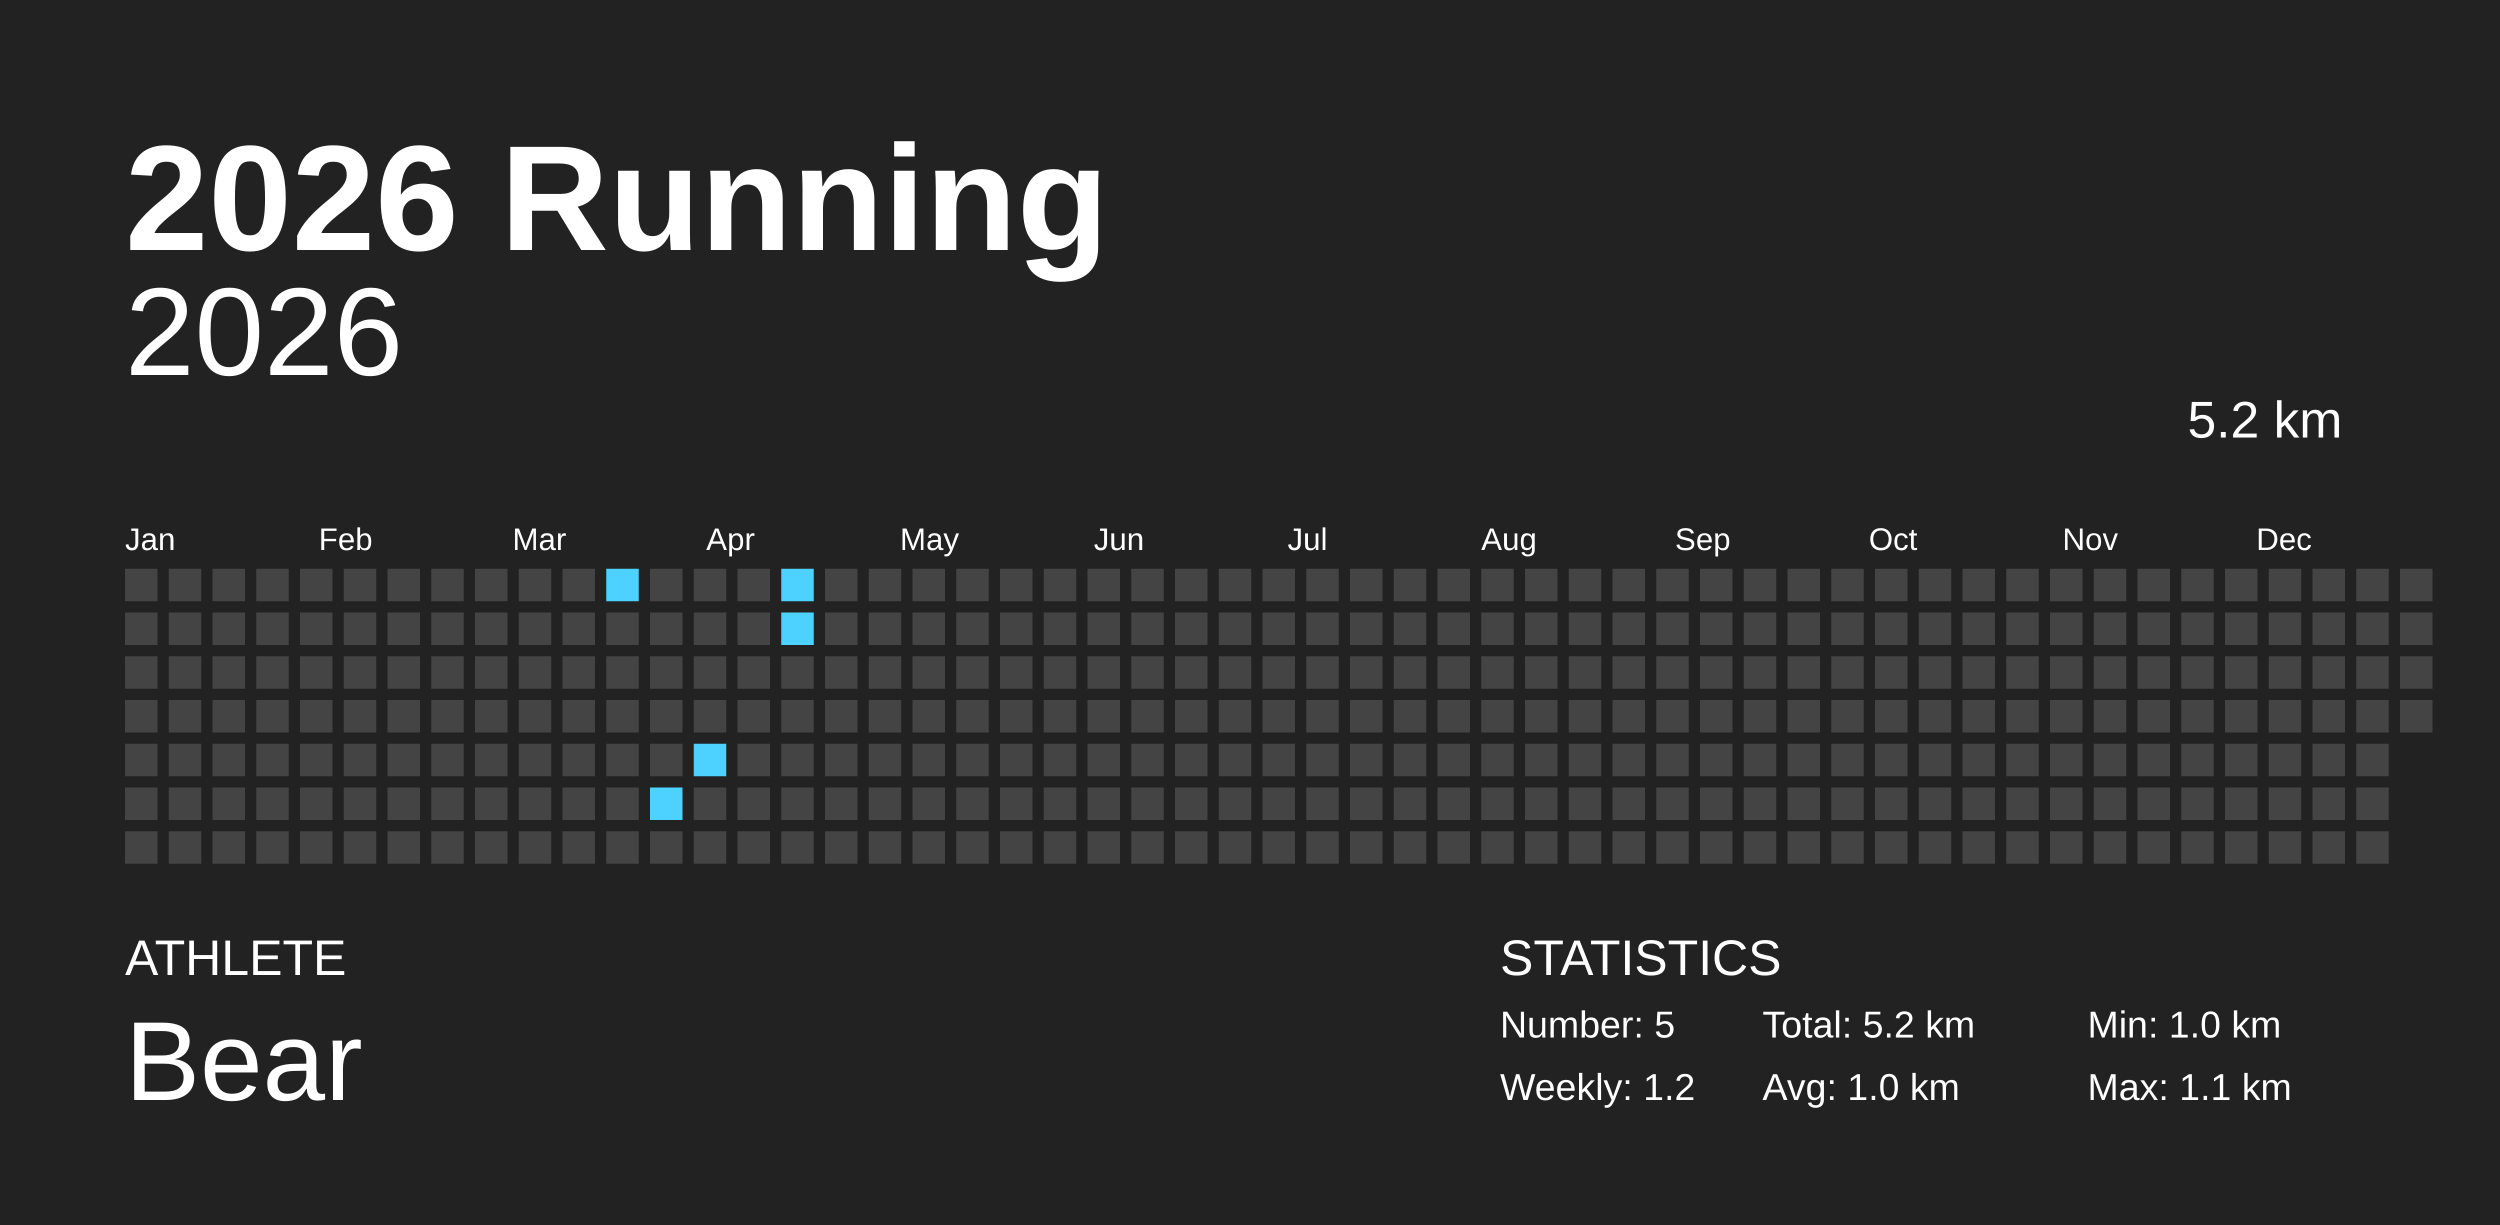
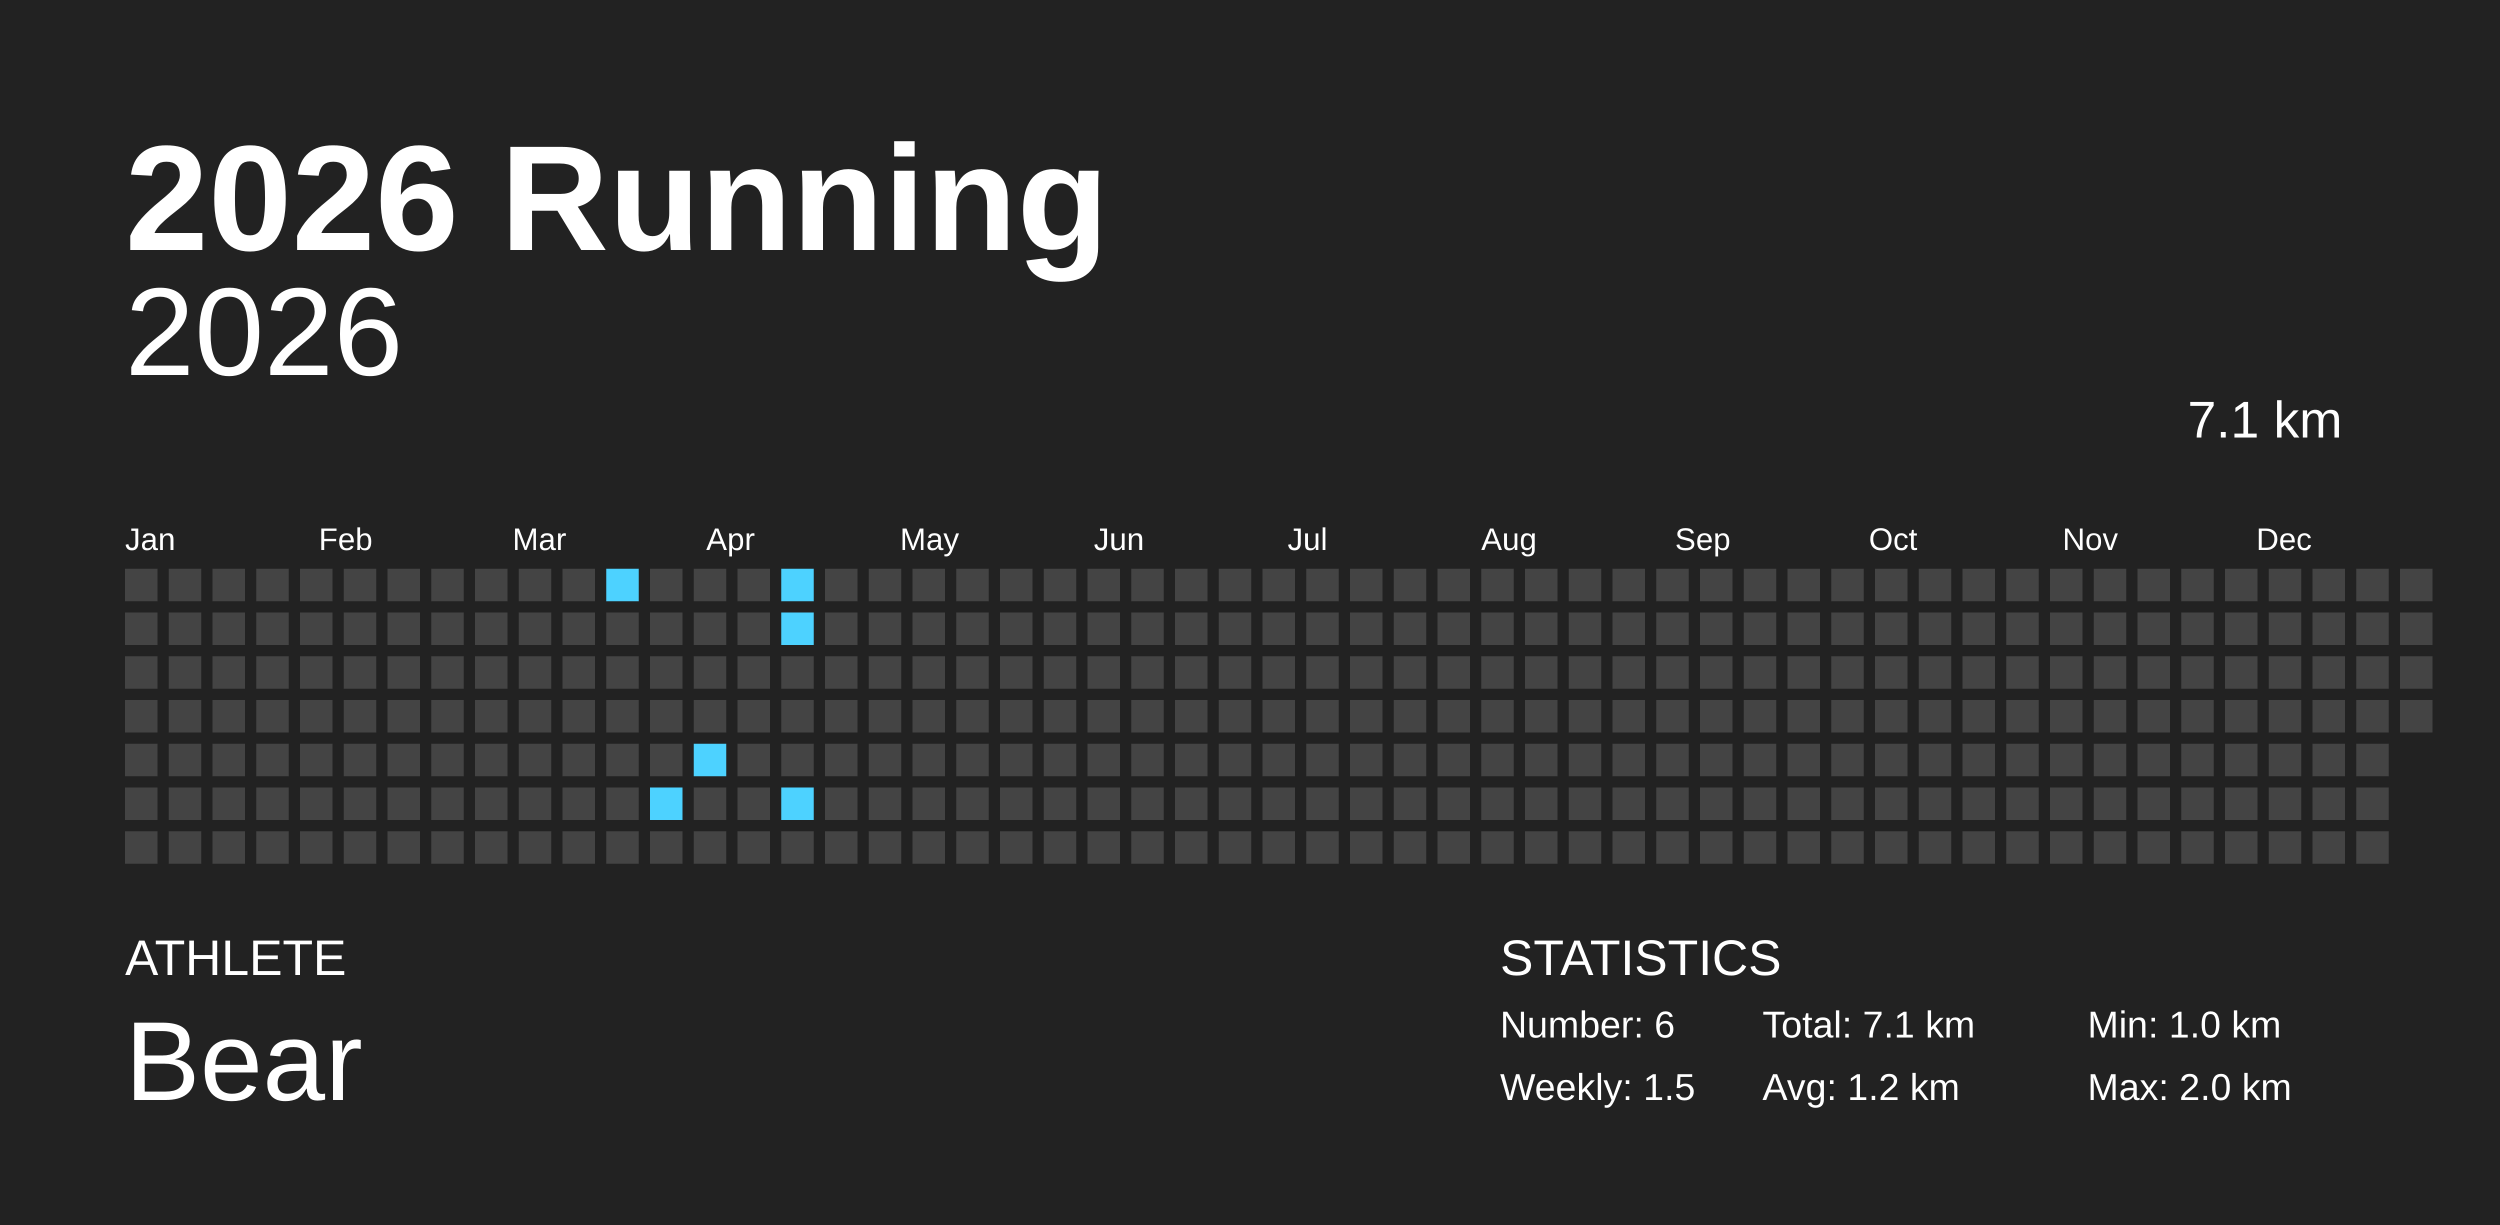
<svg xmlns="http://www.w3.org/2000/svg" baseProfile="full" height="98mm" version="1.1" viewBox="0,0,200,98" width="200mm">
  <defs />
  <rect fill="#222222" height="98" width="200" x="0" y="0" />
  <text fill="#FFFFFF" style="font-size:12px; font-family:Arial; font-weight:bold;" x="10" y="20">2026 Running</text>
  <text fill="#FFFFFF" style="font-size:4px; font-family:Arial" x="10" y="78">ATHLETE</text>
  <text fill="#FFFFFF" style="font-size:9px; font-family:Arial" x="10" y="88">Bear</text>
  <text fill="#FFFFFF" style="font-size:4px; font-family:Arial" x="120" y="78">STATISTICS</text>
-   <text fill="#FFFFFF" style="font-size:3px; font-family:Arial" x="120" y="83">Number: 5</text>
-   <text fill="#FFFFFF" style="font-size:3px; font-family:Arial" x="120" y="88">Weekly: 1.2</text>
-   <text fill="#FFFFFF" style="font-size:3px; font-family:Arial" x="141" y="83">Total: 5.2 km</text>
-   <text fill="#FFFFFF" style="font-size:3px; font-family:Arial" x="141" y="88">Avg: 1.0 km</text>
+   <text fill="#FFFFFF" style="font-size:3px; font-family:Arial" x="120" y="83">Number: 6</text>
+   <text fill="#FFFFFF" style="font-size:3px; font-family:Arial" x="120" y="88">Weekly: 1.5</text>
+   <text fill="#FFFFFF" style="font-size:3px; font-family:Arial" x="141" y="83">Total: 7.1 km</text>
+   <text fill="#FFFFFF" style="font-size:3px; font-family:Arial" x="141" y="88">Avg: 1.2 km</text>
  <text fill="#FFFFFF" style="font-size:3px; font-family:Arial" x="167" y="83">Min: 1.0 km</text>
-   <text fill="#FFFFFF" style="font-size:3px; font-family:Arial" x="167" y="88">Max: 1.1 km</text>
+   <text fill="#FFFFFF" style="font-size:3px; font-family:Arial" x="167" y="88">Max: 2.0 km</text>
  <text alignment-baseline="hanging" fill="#FFFFFF" style="font-size:10.0px; font-family:Arial;" x="10" y="30">2026</text>
-   <text alignment-baseline="hanging" fill="#FFFFFF" style="font-size:4.125px; font-family:Arial;" x="175" y="35">5.2 km</text>
+   <text alignment-baseline="hanging" fill="#FFFFFF" style="font-size:4.125px; font-family:Arial;" x="175" y="35">7.1 km</text>
  <text fill="#FFFFFF" style="font-size:2.5px; font-family:Arial" x="10.0" y="44">Jan</text>
  <text fill="#FFFFFF" style="font-size:2.5px; font-family:Arial" x="25.5" y="44">Feb</text>
  <text fill="#FFFFFF" style="font-size:2.5px; font-family:Arial" x="41.0" y="44">Mar</text>
  <text fill="#FFFFFF" style="font-size:2.5px; font-family:Arial" x="56.5" y="44">Apr</text>
  <text fill="#FFFFFF" style="font-size:2.5px; font-family:Arial" x="72.0" y="44">May</text>
  <text fill="#FFFFFF" style="font-size:2.5px; font-family:Arial" x="87.5" y="44">Jun</text>
  <text fill="#FFFFFF" style="font-size:2.5px; font-family:Arial" x="103.0" y="44">Jul</text>
  <text fill="#FFFFFF" style="font-size:2.5px; font-family:Arial" x="118.5" y="44">Aug</text>
  <text fill="#FFFFFF" style="font-size:2.5px; font-family:Arial" x="134.0" y="44">Sep</text>
  <text fill="#FFFFFF" style="font-size:2.5px; font-family:Arial" x="149.5" y="44">Oct</text>
  <text fill="#FFFFFF" style="font-size:2.5px; font-family:Arial" x="165.0" y="44">Nov</text>
  <text fill="#FFFFFF" style="font-size:2.5px; font-family:Arial" x="180.5" y="44">Dec</text>
  <rect fill="#444444" height="2.6" width="2.6" x="10.0" y="45.5" />
  <rect fill="#444444" height="2.6" width="2.6" x="10.0" y="49.0" />
  <rect fill="#444444" height="2.6" width="2.6" x="10.0" y="52.5" />
  <rect fill="#444444" height="2.6" width="2.6" x="10.0" y="56.0" />
  <rect fill="#444444" height="2.6" width="2.6" x="10.0" y="59.5" />
  <rect fill="#444444" height="2.6" width="2.6" x="10.0" y="63.0" />
  <rect fill="#444444" height="2.6" width="2.6" x="10.0" y="66.5" />
  <rect fill="#444444" height="2.6" width="2.6" x="13.5" y="45.5" />
  <rect fill="#444444" height="2.6" width="2.6" x="13.5" y="49.0" />
  <rect fill="#444444" height="2.6" width="2.6" x="13.5" y="52.5" />
  <rect fill="#444444" height="2.6" width="2.6" x="13.5" y="56.0" />
  <rect fill="#444444" height="2.6" width="2.6" x="13.5" y="59.5" />
  <rect fill="#444444" height="2.6" width="2.6" x="13.5" y="63.0" />
  <rect fill="#444444" height="2.6" width="2.6" x="13.5" y="66.5" />
  <rect fill="#444444" height="2.6" width="2.6" x="17.0" y="45.5" />
  <rect fill="#444444" height="2.6" width="2.6" x="17.0" y="49.0" />
  <rect fill="#444444" height="2.6" width="2.6" x="17.0" y="52.5" />
  <rect fill="#444444" height="2.6" width="2.6" x="17.0" y="56.0" />
  <rect fill="#444444" height="2.6" width="2.6" x="17.0" y="59.5" />
  <rect fill="#444444" height="2.6" width="2.6" x="17.0" y="63.0" />
  <rect fill="#444444" height="2.6" width="2.6" x="17.0" y="66.5" />
  <rect fill="#444444" height="2.6" width="2.6" x="20.5" y="45.5" />
  <rect fill="#444444" height="2.6" width="2.6" x="20.5" y="49.0" />
  <rect fill="#444444" height="2.6" width="2.6" x="20.5" y="52.5" />
  <rect fill="#444444" height="2.6" width="2.6" x="20.5" y="56.0" />
  <rect fill="#444444" height="2.6" width="2.6" x="20.5" y="59.5" />
  <rect fill="#444444" height="2.6" width="2.6" x="20.5" y="63.0" />
  <rect fill="#444444" height="2.6" width="2.6" x="20.5" y="66.5" />
  <rect fill="#444444" height="2.6" width="2.6" x="24.0" y="45.5" />
  <rect fill="#444444" height="2.6" width="2.6" x="24.0" y="49.0" />
  <rect fill="#444444" height="2.6" width="2.6" x="24.0" y="52.5" />
  <rect fill="#444444" height="2.6" width="2.6" x="24.0" y="56.0" />
  <rect fill="#444444" height="2.6" width="2.6" x="24.0" y="59.5" />
  <rect fill="#444444" height="2.6" width="2.6" x="24.0" y="63.0" />
  <rect fill="#444444" height="2.6" width="2.6" x="24.0" y="66.5" />
  <rect fill="#444444" height="2.6" width="2.6" x="27.5" y="45.5" />
  <rect fill="#444444" height="2.6" width="2.6" x="27.5" y="49.0" />
  <rect fill="#444444" height="2.6" width="2.6" x="27.5" y="52.5" />
  <rect fill="#444444" height="2.6" width="2.6" x="27.5" y="56.0" />
  <rect fill="#444444" height="2.6" width="2.6" x="27.5" y="59.5" />
  <rect fill="#444444" height="2.6" width="2.6" x="27.5" y="63.0" />
  <rect fill="#444444" height="2.6" width="2.6" x="27.5" y="66.5" />
  <rect fill="#444444" height="2.6" width="2.6" x="31.0" y="45.5" />
  <rect fill="#444444" height="2.6" width="2.6" x="31.0" y="49.0" />
  <rect fill="#444444" height="2.6" width="2.6" x="31.0" y="52.5" />
  <rect fill="#444444" height="2.6" width="2.6" x="31.0" y="56.0" />
  <rect fill="#444444" height="2.6" width="2.6" x="31.0" y="59.5" />
  <rect fill="#444444" height="2.6" width="2.6" x="31.0" y="63.0" />
  <rect fill="#444444" height="2.6" width="2.6" x="31.0" y="66.5" />
  <rect fill="#444444" height="2.6" width="2.6" x="34.5" y="45.5" />
  <rect fill="#444444" height="2.6" width="2.6" x="34.5" y="49.0" />
  <rect fill="#444444" height="2.6" width="2.6" x="34.5" y="52.5" />
  <rect fill="#444444" height="2.6" width="2.6" x="34.5" y="56.0" />
  <rect fill="#444444" height="2.6" width="2.6" x="34.5" y="59.5" />
  <rect fill="#444444" height="2.6" width="2.6" x="34.5" y="63.0" />
  <rect fill="#444444" height="2.6" width="2.6" x="34.5" y="66.5" />
  <rect fill="#444444" height="2.6" width="2.6" x="38.0" y="45.5" />
  <rect fill="#444444" height="2.6" width="2.6" x="38.0" y="49.0" />
  <rect fill="#444444" height="2.6" width="2.6" x="38.0" y="52.5" />
  <rect fill="#444444" height="2.6" width="2.6" x="38.0" y="56.0" />
  <rect fill="#444444" height="2.6" width="2.6" x="38.0" y="59.5" />
  <rect fill="#444444" height="2.6" width="2.6" x="38.0" y="63.0" />
  <rect fill="#444444" height="2.6" width="2.6" x="38.0" y="66.5" />
  <rect fill="#444444" height="2.6" width="2.6" x="41.5" y="45.5" />
  <rect fill="#444444" height="2.6" width="2.6" x="41.5" y="49.0" />
  <rect fill="#444444" height="2.6" width="2.6" x="41.5" y="52.5" />
  <rect fill="#444444" height="2.6" width="2.6" x="41.5" y="56.0" />
  <rect fill="#444444" height="2.6" width="2.6" x="41.5" y="59.5" />
  <rect fill="#444444" height="2.6" width="2.6" x="41.5" y="63.0" />
  <rect fill="#444444" height="2.6" width="2.6" x="41.5" y="66.5" />
  <rect fill="#444444" height="2.6" width="2.6" x="45.0" y="45.5" />
  <rect fill="#444444" height="2.6" width="2.6" x="45.0" y="49.0" />
  <rect fill="#444444" height="2.6" width="2.6" x="45.0" y="52.5" />
  <rect fill="#444444" height="2.6" width="2.6" x="45.0" y="56.0" />
  <rect fill="#444444" height="2.6" width="2.6" x="45.0" y="59.5" />
  <rect fill="#444444" height="2.6" width="2.6" x="45.0" y="63.0" />
  <rect fill="#444444" height="2.6" width="2.6" x="45.0" y="66.5" />
  <rect fill="#4dd2ff" height="2.6" width="2.6" x="48.5" y="45.5" />
  <rect fill="#444444" height="2.6" width="2.6" x="48.5" y="49.0" />
  <rect fill="#444444" height="2.6" width="2.6" x="48.5" y="52.5" />
  <rect fill="#444444" height="2.6" width="2.6" x="48.5" y="56.0" />
  <rect fill="#444444" height="2.6" width="2.6" x="48.5" y="59.5" />
  <rect fill="#444444" height="2.6" width="2.6" x="48.5" y="63.0" />
  <rect fill="#444444" height="2.6" width="2.6" x="48.5" y="66.5" />
  <rect fill="#444444" height="2.6" width="2.6" x="52.0" y="45.5" />
  <rect fill="#444444" height="2.6" width="2.6" x="52.0" y="49.0" />
  <rect fill="#444444" height="2.6" width="2.6" x="52.0" y="52.5" />
  <rect fill="#444444" height="2.6" width="2.6" x="52.0" y="56.0" />
  <rect fill="#444444" height="2.6" width="2.6" x="52.0" y="59.5" />
  <rect fill="#4dd2ff" height="2.6" width="2.6" x="52.0" y="63.0" />
  <rect fill="#444444" height="2.6" width="2.6" x="52.0" y="66.5" />
  <rect fill="#444444" height="2.6" width="2.6" x="55.5" y="45.5" />
  <rect fill="#444444" height="2.6" width="2.6" x="55.5" y="49.0" />
  <rect fill="#444444" height="2.6" width="2.6" x="55.5" y="52.5" />
  <rect fill="#444444" height="2.6" width="2.6" x="55.5" y="56.0" />
  <rect fill="#4dd2ff" height="2.6" width="2.6" x="55.5" y="59.5" />
  <rect fill="#444444" height="2.6" width="2.6" x="55.5" y="63.0" />
  <rect fill="#444444" height="2.6" width="2.6" x="55.5" y="66.5" />
  <rect fill="#444444" height="2.6" width="2.6" x="59.0" y="45.5" />
  <rect fill="#444444" height="2.6" width="2.6" x="59.0" y="49.0" />
  <rect fill="#444444" height="2.6" width="2.6" x="59.0" y="52.5" />
  <rect fill="#444444" height="2.6" width="2.6" x="59.0" y="56.0" />
  <rect fill="#444444" height="2.6" width="2.6" x="59.0" y="59.5" />
  <rect fill="#444444" height="2.6" width="2.6" x="59.0" y="63.0" />
  <rect fill="#444444" height="2.6" width="2.6" x="59.0" y="66.5" />
  <rect fill="#4dd2ff" height="2.6" width="2.6" x="62.5" y="45.5" />
  <rect fill="#4dd2ff" height="2.6" width="2.6" x="62.5" y="49.0" />
  <rect fill="#444444" height="2.6" width="2.6" x="62.5" y="52.5" />
  <rect fill="#444444" height="2.6" width="2.6" x="62.5" y="56.0" />
  <rect fill="#444444" height="2.6" width="2.6" x="62.5" y="59.5" />
-   <rect fill="#444444" height="2.6" width="2.6" x="62.5" y="63.0" />
+   <rect fill="#4dd2ff" height="2.6" width="2.6" x="62.5" y="63.0" />
  <rect fill="#444444" height="2.6" width="2.6" x="62.5" y="66.5" />
  <rect fill="#444444" height="2.6" width="2.6" x="66.0" y="45.5" />
  <rect fill="#444444" height="2.6" width="2.6" x="66.0" y="49.0" />
  <rect fill="#444444" height="2.6" width="2.6" x="66.0" y="52.5" />
  <rect fill="#444444" height="2.6" width="2.6" x="66.0" y="56.0" />
  <rect fill="#444444" height="2.6" width="2.6" x="66.0" y="59.5" />
  <rect fill="#444444" height="2.6" width="2.6" x="66.0" y="63.0" />
  <rect fill="#444444" height="2.6" width="2.6" x="66.0" y="66.5" />
  <rect fill="#444444" height="2.6" width="2.6" x="69.5" y="45.5" />
  <rect fill="#444444" height="2.6" width="2.6" x="69.5" y="49.0" />
  <rect fill="#444444" height="2.6" width="2.6" x="69.5" y="52.5" />
  <rect fill="#444444" height="2.6" width="2.6" x="69.5" y="56.0" />
  <rect fill="#444444" height="2.6" width="2.6" x="69.5" y="59.5" />
  <rect fill="#444444" height="2.6" width="2.6" x="69.5" y="63.0" />
  <rect fill="#444444" height="2.6" width="2.6" x="69.5" y="66.5" />
  <rect fill="#444444" height="2.6" width="2.6" x="73.0" y="45.5" />
  <rect fill="#444444" height="2.6" width="2.6" x="73.0" y="49.0" />
  <rect fill="#444444" height="2.6" width="2.6" x="73.0" y="52.5" />
  <rect fill="#444444" height="2.6" width="2.6" x="73.0" y="56.0" />
  <rect fill="#444444" height="2.6" width="2.6" x="73.0" y="59.5" />
  <rect fill="#444444" height="2.6" width="2.6" x="73.0" y="63.0" />
  <rect fill="#444444" height="2.6" width="2.6" x="73.0" y="66.5" />
  <rect fill="#444444" height="2.6" width="2.6" x="76.5" y="45.5" />
  <rect fill="#444444" height="2.6" width="2.6" x="76.5" y="49.0" />
  <rect fill="#444444" height="2.6" width="2.6" x="76.5" y="52.5" />
  <rect fill="#444444" height="2.6" width="2.6" x="76.5" y="56.0" />
  <rect fill="#444444" height="2.6" width="2.6" x="76.5" y="59.5" />
  <rect fill="#444444" height="2.6" width="2.6" x="76.5" y="63.0" />
  <rect fill="#444444" height="2.6" width="2.6" x="76.5" y="66.5" />
  <rect fill="#444444" height="2.6" width="2.6" x="80.0" y="45.5" />
  <rect fill="#444444" height="2.6" width="2.6" x="80.0" y="49.0" />
  <rect fill="#444444" height="2.6" width="2.6" x="80.0" y="52.5" />
  <rect fill="#444444" height="2.6" width="2.6" x="80.0" y="56.0" />
  <rect fill="#444444" height="2.6" width="2.6" x="80.0" y="59.5" />
  <rect fill="#444444" height="2.6" width="2.6" x="80.0" y="63.0" />
  <rect fill="#444444" height="2.6" width="2.6" x="80.0" y="66.5" />
  <rect fill="#444444" height="2.6" width="2.6" x="83.5" y="45.5" />
  <rect fill="#444444" height="2.6" width="2.6" x="83.5" y="49.0" />
  <rect fill="#444444" height="2.6" width="2.6" x="83.5" y="52.5" />
  <rect fill="#444444" height="2.6" width="2.6" x="83.5" y="56.0" />
  <rect fill="#444444" height="2.6" width="2.6" x="83.5" y="59.5" />
  <rect fill="#444444" height="2.6" width="2.6" x="83.5" y="63.0" />
  <rect fill="#444444" height="2.6" width="2.6" x="83.5" y="66.5" />
  <rect fill="#444444" height="2.6" width="2.6" x="87.0" y="45.5" />
  <rect fill="#444444" height="2.6" width="2.6" x="87.0" y="49.0" />
  <rect fill="#444444" height="2.6" width="2.6" x="87.0" y="52.5" />
  <rect fill="#444444" height="2.6" width="2.6" x="87.0" y="56.0" />
  <rect fill="#444444" height="2.6" width="2.6" x="87.0" y="59.5" />
  <rect fill="#444444" height="2.6" width="2.6" x="87.0" y="63.0" />
  <rect fill="#444444" height="2.6" width="2.6" x="87.0" y="66.5" />
  <rect fill="#444444" height="2.6" width="2.6" x="90.5" y="45.5" />
  <rect fill="#444444" height="2.6" width="2.6" x="90.5" y="49.0" />
  <rect fill="#444444" height="2.6" width="2.6" x="90.5" y="52.5" />
  <rect fill="#444444" height="2.6" width="2.6" x="90.5" y="56.0" />
  <rect fill="#444444" height="2.6" width="2.6" x="90.5" y="59.5" />
  <rect fill="#444444" height="2.6" width="2.6" x="90.5" y="63.0" />
  <rect fill="#444444" height="2.6" width="2.6" x="90.5" y="66.5" />
  <rect fill="#444444" height="2.6" width="2.6" x="94.0" y="45.5" />
  <rect fill="#444444" height="2.6" width="2.6" x="94.0" y="49.0" />
  <rect fill="#444444" height="2.6" width="2.6" x="94.0" y="52.5" />
  <rect fill="#444444" height="2.6" width="2.6" x="94.0" y="56.0" />
  <rect fill="#444444" height="2.6" width="2.6" x="94.0" y="59.5" />
  <rect fill="#444444" height="2.6" width="2.6" x="94.0" y="63.0" />
  <rect fill="#444444" height="2.6" width="2.6" x="94.0" y="66.5" />
  <rect fill="#444444" height="2.6" width="2.6" x="97.5" y="45.5" />
  <rect fill="#444444" height="2.6" width="2.6" x="97.5" y="49.0" />
  <rect fill="#444444" height="2.6" width="2.6" x="97.5" y="52.5" />
  <rect fill="#444444" height="2.6" width="2.6" x="97.5" y="56.0" />
  <rect fill="#444444" height="2.6" width="2.6" x="97.5" y="59.5" />
  <rect fill="#444444" height="2.6" width="2.6" x="97.5" y="63.0" />
  <rect fill="#444444" height="2.6" width="2.6" x="97.5" y="66.5" />
  <rect fill="#444444" height="2.6" width="2.6" x="101.0" y="45.5" />
  <rect fill="#444444" height="2.6" width="2.6" x="101.0" y="49.0" />
  <rect fill="#444444" height="2.6" width="2.6" x="101.0" y="52.5" />
  <rect fill="#444444" height="2.6" width="2.6" x="101.0" y="56.0" />
  <rect fill="#444444" height="2.6" width="2.6" x="101.0" y="59.5" />
  <rect fill="#444444" height="2.6" width="2.6" x="101.0" y="63.0" />
  <rect fill="#444444" height="2.6" width="2.6" x="101.0" y="66.5" />
  <rect fill="#444444" height="2.6" width="2.6" x="104.5" y="45.5" />
  <rect fill="#444444" height="2.6" width="2.6" x="104.5" y="49.0" />
  <rect fill="#444444" height="2.6" width="2.6" x="104.5" y="52.5" />
  <rect fill="#444444" height="2.6" width="2.6" x="104.5" y="56.0" />
  <rect fill="#444444" height="2.6" width="2.6" x="104.5" y="59.5" />
  <rect fill="#444444" height="2.6" width="2.6" x="104.5" y="63.0" />
  <rect fill="#444444" height="2.6" width="2.6" x="104.5" y="66.5" />
  <rect fill="#444444" height="2.6" width="2.6" x="108.0" y="45.5" />
  <rect fill="#444444" height="2.6" width="2.6" x="108.0" y="49.0" />
  <rect fill="#444444" height="2.6" width="2.6" x="108.0" y="52.5" />
  <rect fill="#444444" height="2.6" width="2.6" x="108.0" y="56.0" />
  <rect fill="#444444" height="2.6" width="2.6" x="108.0" y="59.5" />
  <rect fill="#444444" height="2.6" width="2.6" x="108.0" y="63.0" />
  <rect fill="#444444" height="2.6" width="2.6" x="108.0" y="66.5" />
  <rect fill="#444444" height="2.6" width="2.6" x="111.5" y="45.5" />
  <rect fill="#444444" height="2.6" width="2.6" x="111.5" y="49.0" />
  <rect fill="#444444" height="2.6" width="2.6" x="111.5" y="52.5" />
  <rect fill="#444444" height="2.6" width="2.6" x="111.5" y="56.0" />
  <rect fill="#444444" height="2.6" width="2.6" x="111.5" y="59.5" />
  <rect fill="#444444" height="2.6" width="2.6" x="111.5" y="63.0" />
  <rect fill="#444444" height="2.6" width="2.6" x="111.5" y="66.5" />
  <rect fill="#444444" height="2.6" width="2.6" x="115.0" y="45.5" />
  <rect fill="#444444" height="2.6" width="2.6" x="115.0" y="49.0" />
  <rect fill="#444444" height="2.6" width="2.6" x="115.0" y="52.5" />
  <rect fill="#444444" height="2.6" width="2.6" x="115.0" y="56.0" />
  <rect fill="#444444" height="2.6" width="2.6" x="115.0" y="59.5" />
  <rect fill="#444444" height="2.6" width="2.6" x="115.0" y="63.0" />
  <rect fill="#444444" height="2.6" width="2.6" x="115.0" y="66.5" />
  <rect fill="#444444" height="2.6" width="2.6" x="118.5" y="45.5" />
  <rect fill="#444444" height="2.6" width="2.6" x="118.5" y="49.0" />
  <rect fill="#444444" height="2.6" width="2.6" x="118.5" y="52.5" />
  <rect fill="#444444" height="2.6" width="2.6" x="118.5" y="56.0" />
  <rect fill="#444444" height="2.6" width="2.6" x="118.5" y="59.5" />
  <rect fill="#444444" height="2.6" width="2.6" x="118.5" y="63.0" />
  <rect fill="#444444" height="2.6" width="2.6" x="118.5" y="66.5" />
  <rect fill="#444444" height="2.6" width="2.6" x="122.0" y="45.5" />
  <rect fill="#444444" height="2.6" width="2.6" x="122.0" y="49.0" />
  <rect fill="#444444" height="2.6" width="2.6" x="122.0" y="52.5" />
  <rect fill="#444444" height="2.6" width="2.6" x="122.0" y="56.0" />
  <rect fill="#444444" height="2.6" width="2.6" x="122.0" y="59.5" />
  <rect fill="#444444" height="2.6" width="2.6" x="122.0" y="63.0" />
  <rect fill="#444444" height="2.6" width="2.6" x="122.0" y="66.5" />
  <rect fill="#444444" height="2.6" width="2.6" x="125.5" y="45.5" />
  <rect fill="#444444" height="2.6" width="2.6" x="125.5" y="49.0" />
  <rect fill="#444444" height="2.6" width="2.6" x="125.5" y="52.5" />
  <rect fill="#444444" height="2.6" width="2.6" x="125.5" y="56.0" />
  <rect fill="#444444" height="2.6" width="2.6" x="125.5" y="59.5" />
  <rect fill="#444444" height="2.6" width="2.6" x="125.5" y="63.0" />
  <rect fill="#444444" height="2.6" width="2.6" x="125.5" y="66.5" />
  <rect fill="#444444" height="2.6" width="2.6" x="129.0" y="45.5" />
  <rect fill="#444444" height="2.6" width="2.6" x="129.0" y="49.0" />
  <rect fill="#444444" height="2.6" width="2.6" x="129.0" y="52.5" />
  <rect fill="#444444" height="2.6" width="2.6" x="129.0" y="56.0" />
  <rect fill="#444444" height="2.6" width="2.6" x="129.0" y="59.5" />
  <rect fill="#444444" height="2.6" width="2.6" x="129.0" y="63.0" />
  <rect fill="#444444" height="2.6" width="2.6" x="129.0" y="66.5" />
  <rect fill="#444444" height="2.6" width="2.6" x="132.5" y="45.5" />
  <rect fill="#444444" height="2.6" width="2.6" x="132.5" y="49.0" />
  <rect fill="#444444" height="2.6" width="2.6" x="132.5" y="52.5" />
  <rect fill="#444444" height="2.6" width="2.6" x="132.5" y="56.0" />
  <rect fill="#444444" height="2.6" width="2.6" x="132.5" y="59.5" />
  <rect fill="#444444" height="2.6" width="2.6" x="132.5" y="63.0" />
  <rect fill="#444444" height="2.6" width="2.6" x="132.5" y="66.5" />
  <rect fill="#444444" height="2.6" width="2.6" x="136.0" y="45.5" />
  <rect fill="#444444" height="2.6" width="2.6" x="136.0" y="49.0" />
  <rect fill="#444444" height="2.6" width="2.6" x="136.0" y="52.5" />
  <rect fill="#444444" height="2.6" width="2.6" x="136.0" y="56.0" />
  <rect fill="#444444" height="2.6" width="2.6" x="136.0" y="59.5" />
  <rect fill="#444444" height="2.6" width="2.6" x="136.0" y="63.0" />
  <rect fill="#444444" height="2.6" width="2.6" x="136.0" y="66.5" />
  <rect fill="#444444" height="2.6" width="2.6" x="139.5" y="45.5" />
  <rect fill="#444444" height="2.6" width="2.6" x="139.5" y="49.0" />
  <rect fill="#444444" height="2.6" width="2.6" x="139.5" y="52.5" />
  <rect fill="#444444" height="2.6" width="2.6" x="139.5" y="56.0" />
  <rect fill="#444444" height="2.6" width="2.6" x="139.5" y="59.5" />
  <rect fill="#444444" height="2.6" width="2.6" x="139.5" y="63.0" />
  <rect fill="#444444" height="2.6" width="2.6" x="139.5" y="66.5" />
  <rect fill="#444444" height="2.6" width="2.6" x="143.0" y="45.5" />
  <rect fill="#444444" height="2.6" width="2.6" x="143.0" y="49.0" />
  <rect fill="#444444" height="2.6" width="2.6" x="143.0" y="52.5" />
  <rect fill="#444444" height="2.6" width="2.6" x="143.0" y="56.0" />
  <rect fill="#444444" height="2.6" width="2.6" x="143.0" y="59.5" />
  <rect fill="#444444" height="2.6" width="2.6" x="143.0" y="63.0" />
  <rect fill="#444444" height="2.6" width="2.6" x="143.0" y="66.5" />
  <rect fill="#444444" height="2.6" width="2.6" x="146.5" y="45.5" />
  <rect fill="#444444" height="2.6" width="2.6" x="146.5" y="49.0" />
  <rect fill="#444444" height="2.6" width="2.6" x="146.5" y="52.5" />
  <rect fill="#444444" height="2.6" width="2.6" x="146.5" y="56.0" />
  <rect fill="#444444" height="2.6" width="2.6" x="146.5" y="59.5" />
  <rect fill="#444444" height="2.6" width="2.6" x="146.5" y="63.0" />
  <rect fill="#444444" height="2.6" width="2.6" x="146.5" y="66.5" />
  <rect fill="#444444" height="2.6" width="2.6" x="150.0" y="45.5" />
  <rect fill="#444444" height="2.6" width="2.6" x="150.0" y="49.0" />
  <rect fill="#444444" height="2.6" width="2.6" x="150.0" y="52.5" />
  <rect fill="#444444" height="2.6" width="2.6" x="150.0" y="56.0" />
  <rect fill="#444444" height="2.6" width="2.6" x="150.0" y="59.5" />
  <rect fill="#444444" height="2.6" width="2.6" x="150.0" y="63.0" />
  <rect fill="#444444" height="2.6" width="2.6" x="150.0" y="66.5" />
  <rect fill="#444444" height="2.6" width="2.6" x="153.5" y="45.5" />
  <rect fill="#444444" height="2.6" width="2.6" x="153.5" y="49.0" />
  <rect fill="#444444" height="2.6" width="2.6" x="153.5" y="52.5" />
  <rect fill="#444444" height="2.6" width="2.6" x="153.5" y="56.0" />
  <rect fill="#444444" height="2.6" width="2.6" x="153.5" y="59.5" />
  <rect fill="#444444" height="2.6" width="2.6" x="153.5" y="63.0" />
  <rect fill="#444444" height="2.6" width="2.6" x="153.5" y="66.5" />
  <rect fill="#444444" height="2.6" width="2.6" x="157.0" y="45.5" />
  <rect fill="#444444" height="2.6" width="2.6" x="157.0" y="49.0" />
  <rect fill="#444444" height="2.6" width="2.6" x="157.0" y="52.5" />
  <rect fill="#444444" height="2.6" width="2.6" x="157.0" y="56.0" />
  <rect fill="#444444" height="2.6" width="2.6" x="157.0" y="59.5" />
  <rect fill="#444444" height="2.6" width="2.6" x="157.0" y="63.0" />
  <rect fill="#444444" height="2.6" width="2.6" x="157.0" y="66.5" />
  <rect fill="#444444" height="2.6" width="2.6" x="160.5" y="45.5" />
  <rect fill="#444444" height="2.6" width="2.6" x="160.5" y="49.0" />
  <rect fill="#444444" height="2.6" width="2.6" x="160.5" y="52.5" />
  <rect fill="#444444" height="2.6" width="2.6" x="160.5" y="56.0" />
  <rect fill="#444444" height="2.6" width="2.6" x="160.5" y="59.5" />
  <rect fill="#444444" height="2.6" width="2.6" x="160.5" y="63.0" />
  <rect fill="#444444" height="2.6" width="2.6" x="160.5" y="66.5" />
  <rect fill="#444444" height="2.6" width="2.6" x="164.0" y="45.5" />
  <rect fill="#444444" height="2.6" width="2.6" x="164.0" y="49.0" />
  <rect fill="#444444" height="2.6" width="2.6" x="164.0" y="52.5" />
  <rect fill="#444444" height="2.6" width="2.6" x="164.0" y="56.0" />
  <rect fill="#444444" height="2.6" width="2.6" x="164.0" y="59.5" />
  <rect fill="#444444" height="2.6" width="2.6" x="164.0" y="63.0" />
  <rect fill="#444444" height="2.6" width="2.6" x="164.0" y="66.5" />
  <rect fill="#444444" height="2.6" width="2.6" x="167.5" y="45.5" />
  <rect fill="#444444" height="2.6" width="2.6" x="167.5" y="49.0" />
  <rect fill="#444444" height="2.6" width="2.6" x="167.5" y="52.5" />
  <rect fill="#444444" height="2.6" width="2.6" x="167.5" y="56.0" />
  <rect fill="#444444" height="2.6" width="2.6" x="167.5" y="59.5" />
  <rect fill="#444444" height="2.6" width="2.6" x="167.5" y="63.0" />
  <rect fill="#444444" height="2.6" width="2.6" x="167.5" y="66.5" />
  <rect fill="#444444" height="2.6" width="2.6" x="171.0" y="45.5" />
  <rect fill="#444444" height="2.6" width="2.6" x="171.0" y="49.0" />
  <rect fill="#444444" height="2.6" width="2.6" x="171.0" y="52.5" />
  <rect fill="#444444" height="2.6" width="2.6" x="171.0" y="56.0" />
  <rect fill="#444444" height="2.6" width="2.6" x="171.0" y="59.5" />
  <rect fill="#444444" height="2.6" width="2.6" x="171.0" y="63.0" />
  <rect fill="#444444" height="2.6" width="2.6" x="171.0" y="66.5" />
  <rect fill="#444444" height="2.6" width="2.6" x="174.5" y="45.5" />
  <rect fill="#444444" height="2.6" width="2.6" x="174.5" y="49.0" />
  <rect fill="#444444" height="2.6" width="2.6" x="174.5" y="52.5" />
  <rect fill="#444444" height="2.6" width="2.6" x="174.5" y="56.0" />
  <rect fill="#444444" height="2.6" width="2.6" x="174.5" y="59.5" />
  <rect fill="#444444" height="2.6" width="2.6" x="174.5" y="63.0" />
  <rect fill="#444444" height="2.6" width="2.6" x="174.5" y="66.5" />
  <rect fill="#444444" height="2.6" width="2.6" x="178.0" y="45.5" />
  <rect fill="#444444" height="2.6" width="2.6" x="178.0" y="49.0" />
  <rect fill="#444444" height="2.6" width="2.6" x="178.0" y="52.5" />
  <rect fill="#444444" height="2.6" width="2.6" x="178.0" y="56.0" />
  <rect fill="#444444" height="2.6" width="2.6" x="178.0" y="59.5" />
  <rect fill="#444444" height="2.6" width="2.6" x="178.0" y="63.0" />
  <rect fill="#444444" height="2.6" width="2.6" x="178.0" y="66.5" />
  <rect fill="#444444" height="2.6" width="2.6" x="181.5" y="45.5" />
  <rect fill="#444444" height="2.6" width="2.6" x="181.5" y="49.0" />
  <rect fill="#444444" height="2.6" width="2.6" x="181.5" y="52.5" />
  <rect fill="#444444" height="2.6" width="2.6" x="181.5" y="56.0" />
  <rect fill="#444444" height="2.6" width="2.6" x="181.5" y="59.5" />
  <rect fill="#444444" height="2.6" width="2.6" x="181.5" y="63.0" />
  <rect fill="#444444" height="2.6" width="2.6" x="181.5" y="66.5" />
  <rect fill="#444444" height="2.6" width="2.6" x="185.0" y="45.5" />
  <rect fill="#444444" height="2.6" width="2.6" x="185.0" y="49.0" />
  <rect fill="#444444" height="2.6" width="2.6" x="185.0" y="52.5" />
  <rect fill="#444444" height="2.6" width="2.6" x="185.0" y="56.0" />
  <rect fill="#444444" height="2.6" width="2.6" x="185.0" y="59.5" />
  <rect fill="#444444" height="2.6" width="2.6" x="185.0" y="63.0" />
  <rect fill="#444444" height="2.6" width="2.6" x="185.0" y="66.5" />
  <rect fill="#444444" height="2.6" width="2.6" x="188.5" y="45.5" />
  <rect fill="#444444" height="2.6" width="2.6" x="188.5" y="49.0" />
  <rect fill="#444444" height="2.6" width="2.6" x="188.5" y="52.5" />
  <rect fill="#444444" height="2.6" width="2.6" x="188.5" y="56.0" />
  <rect fill="#444444" height="2.6" width="2.6" x="188.5" y="59.5" />
  <rect fill="#444444" height="2.6" width="2.6" x="188.5" y="63.0" />
  <rect fill="#444444" height="2.6" width="2.6" x="188.5" y="66.5" />
  <rect fill="#444444" height="2.6" width="2.6" x="192.0" y="45.5" />
  <rect fill="#444444" height="2.6" width="2.6" x="192.0" y="49.0" />
  <rect fill="#444444" height="2.6" width="2.6" x="192.0" y="52.5" />
  <rect fill="#444444" height="2.6" width="2.6" x="192.0" y="56.0" />
</svg>
